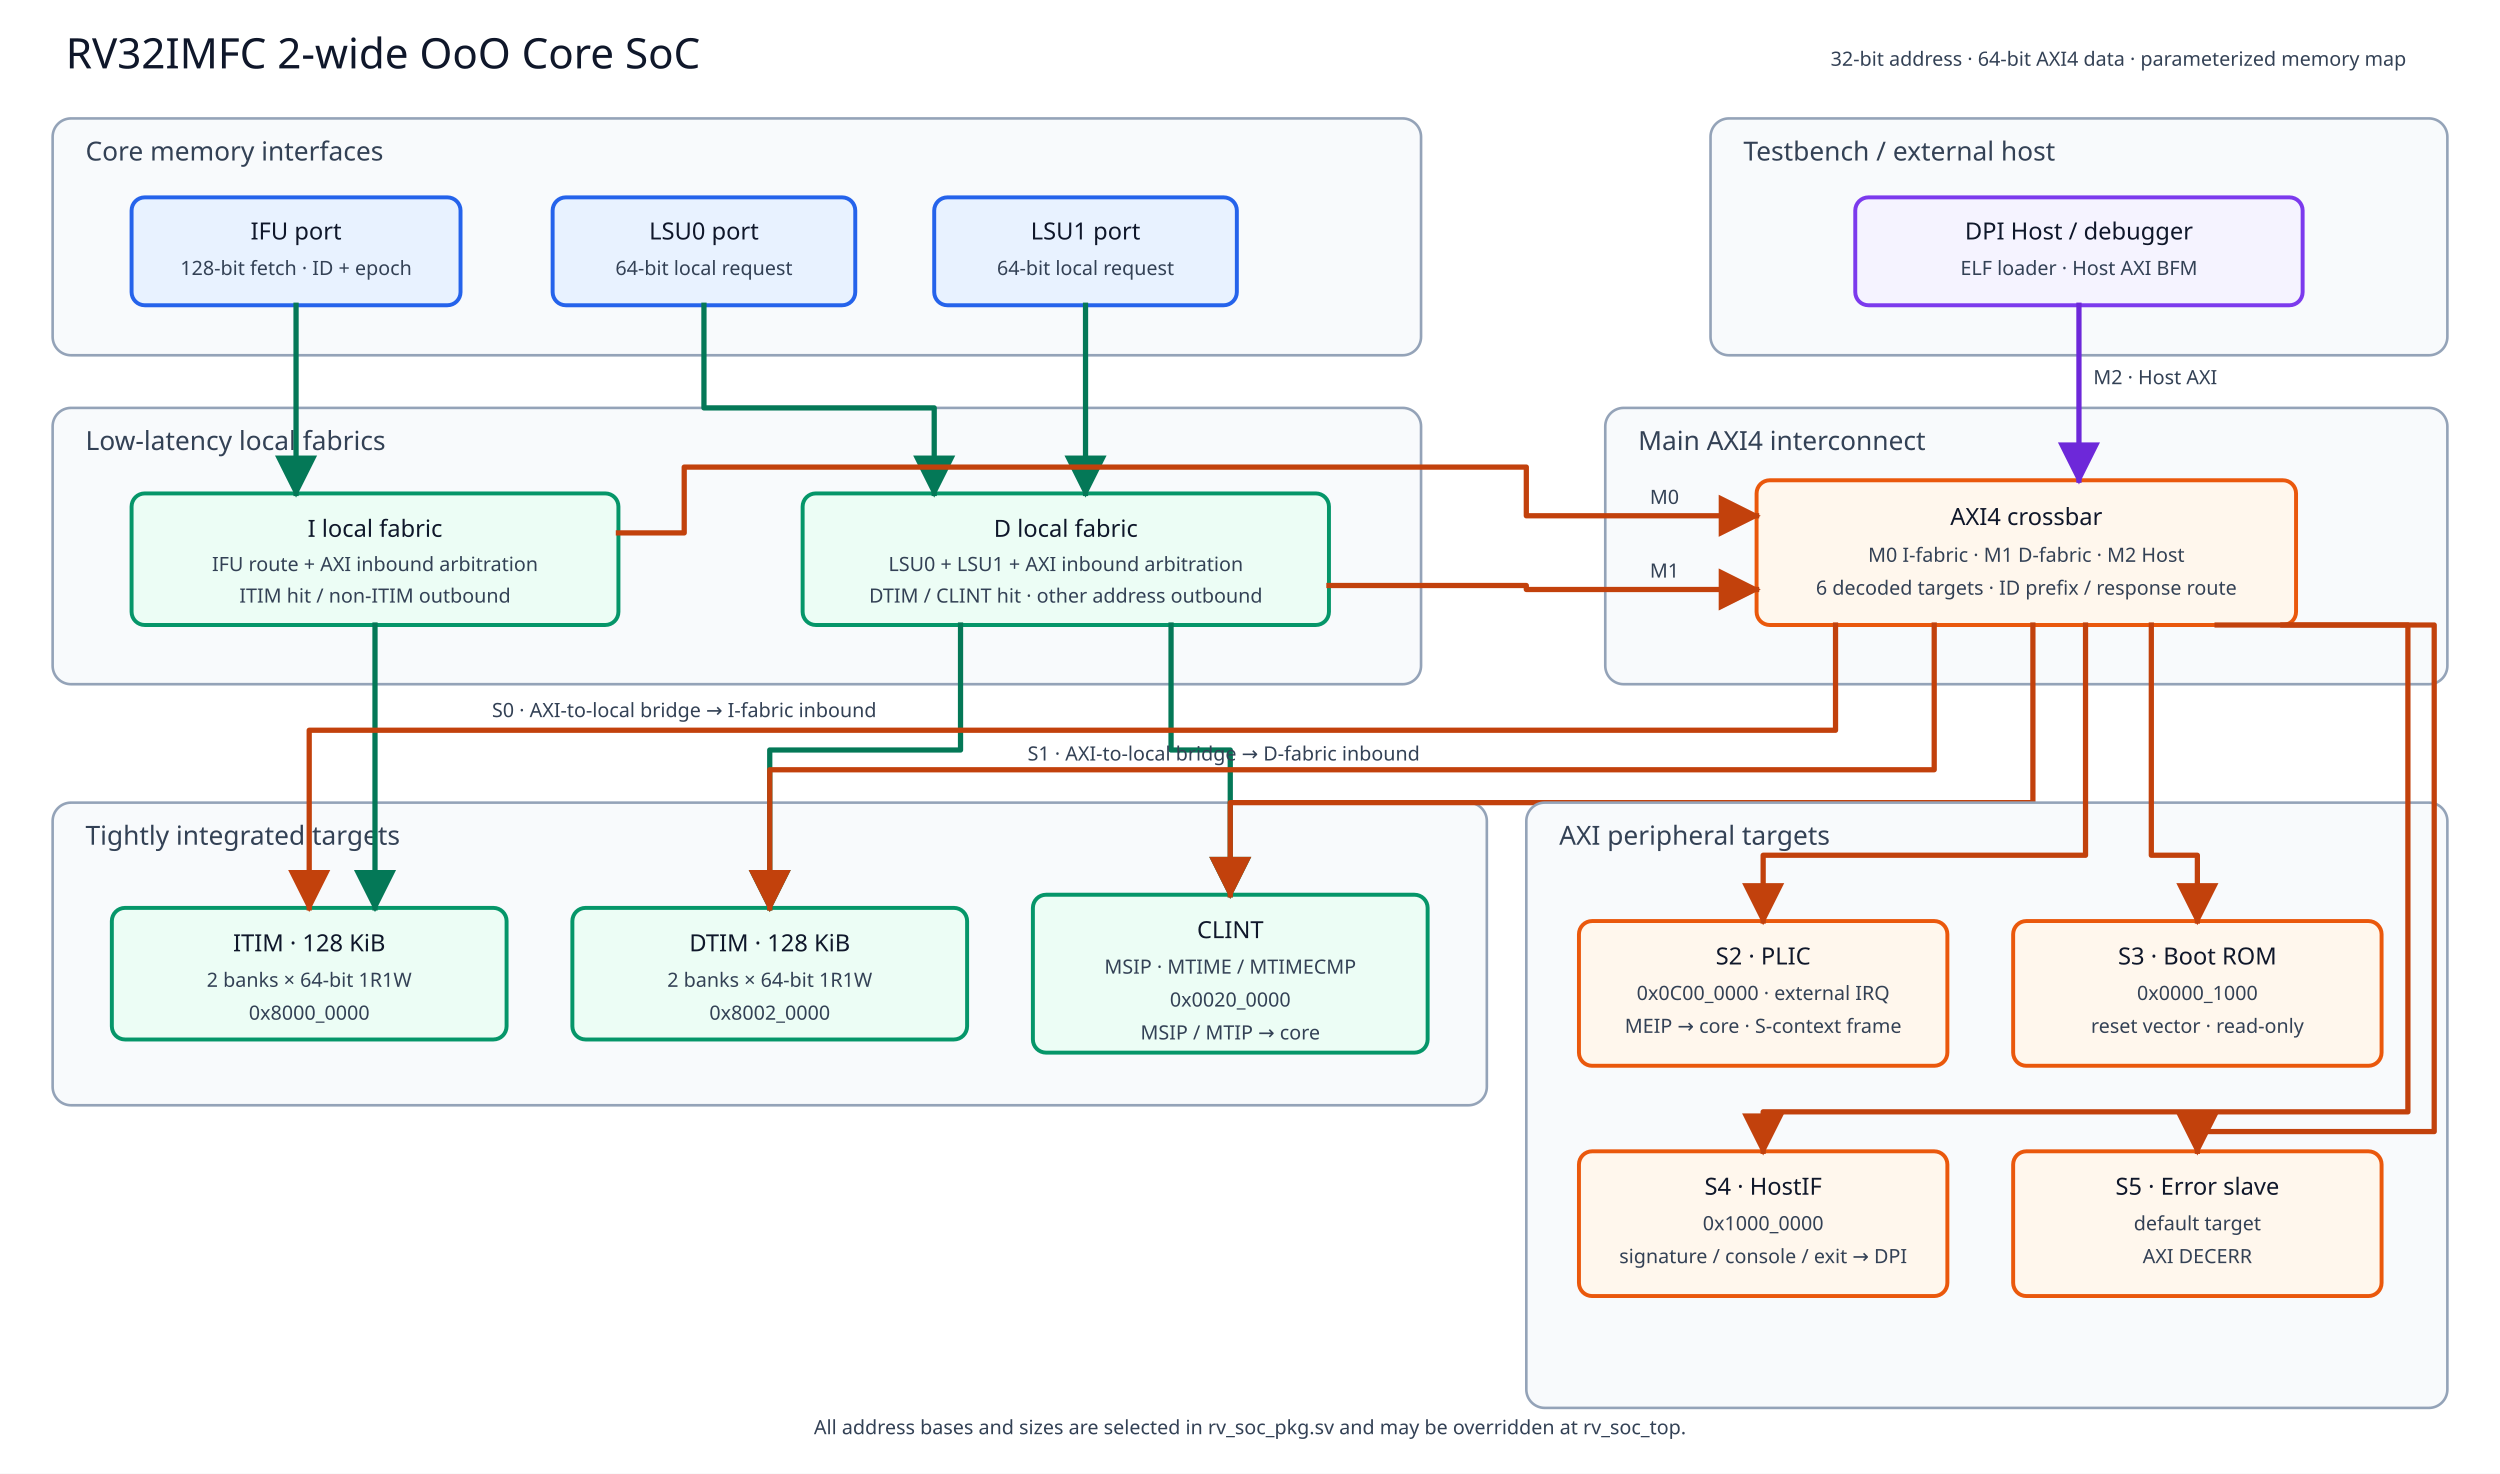
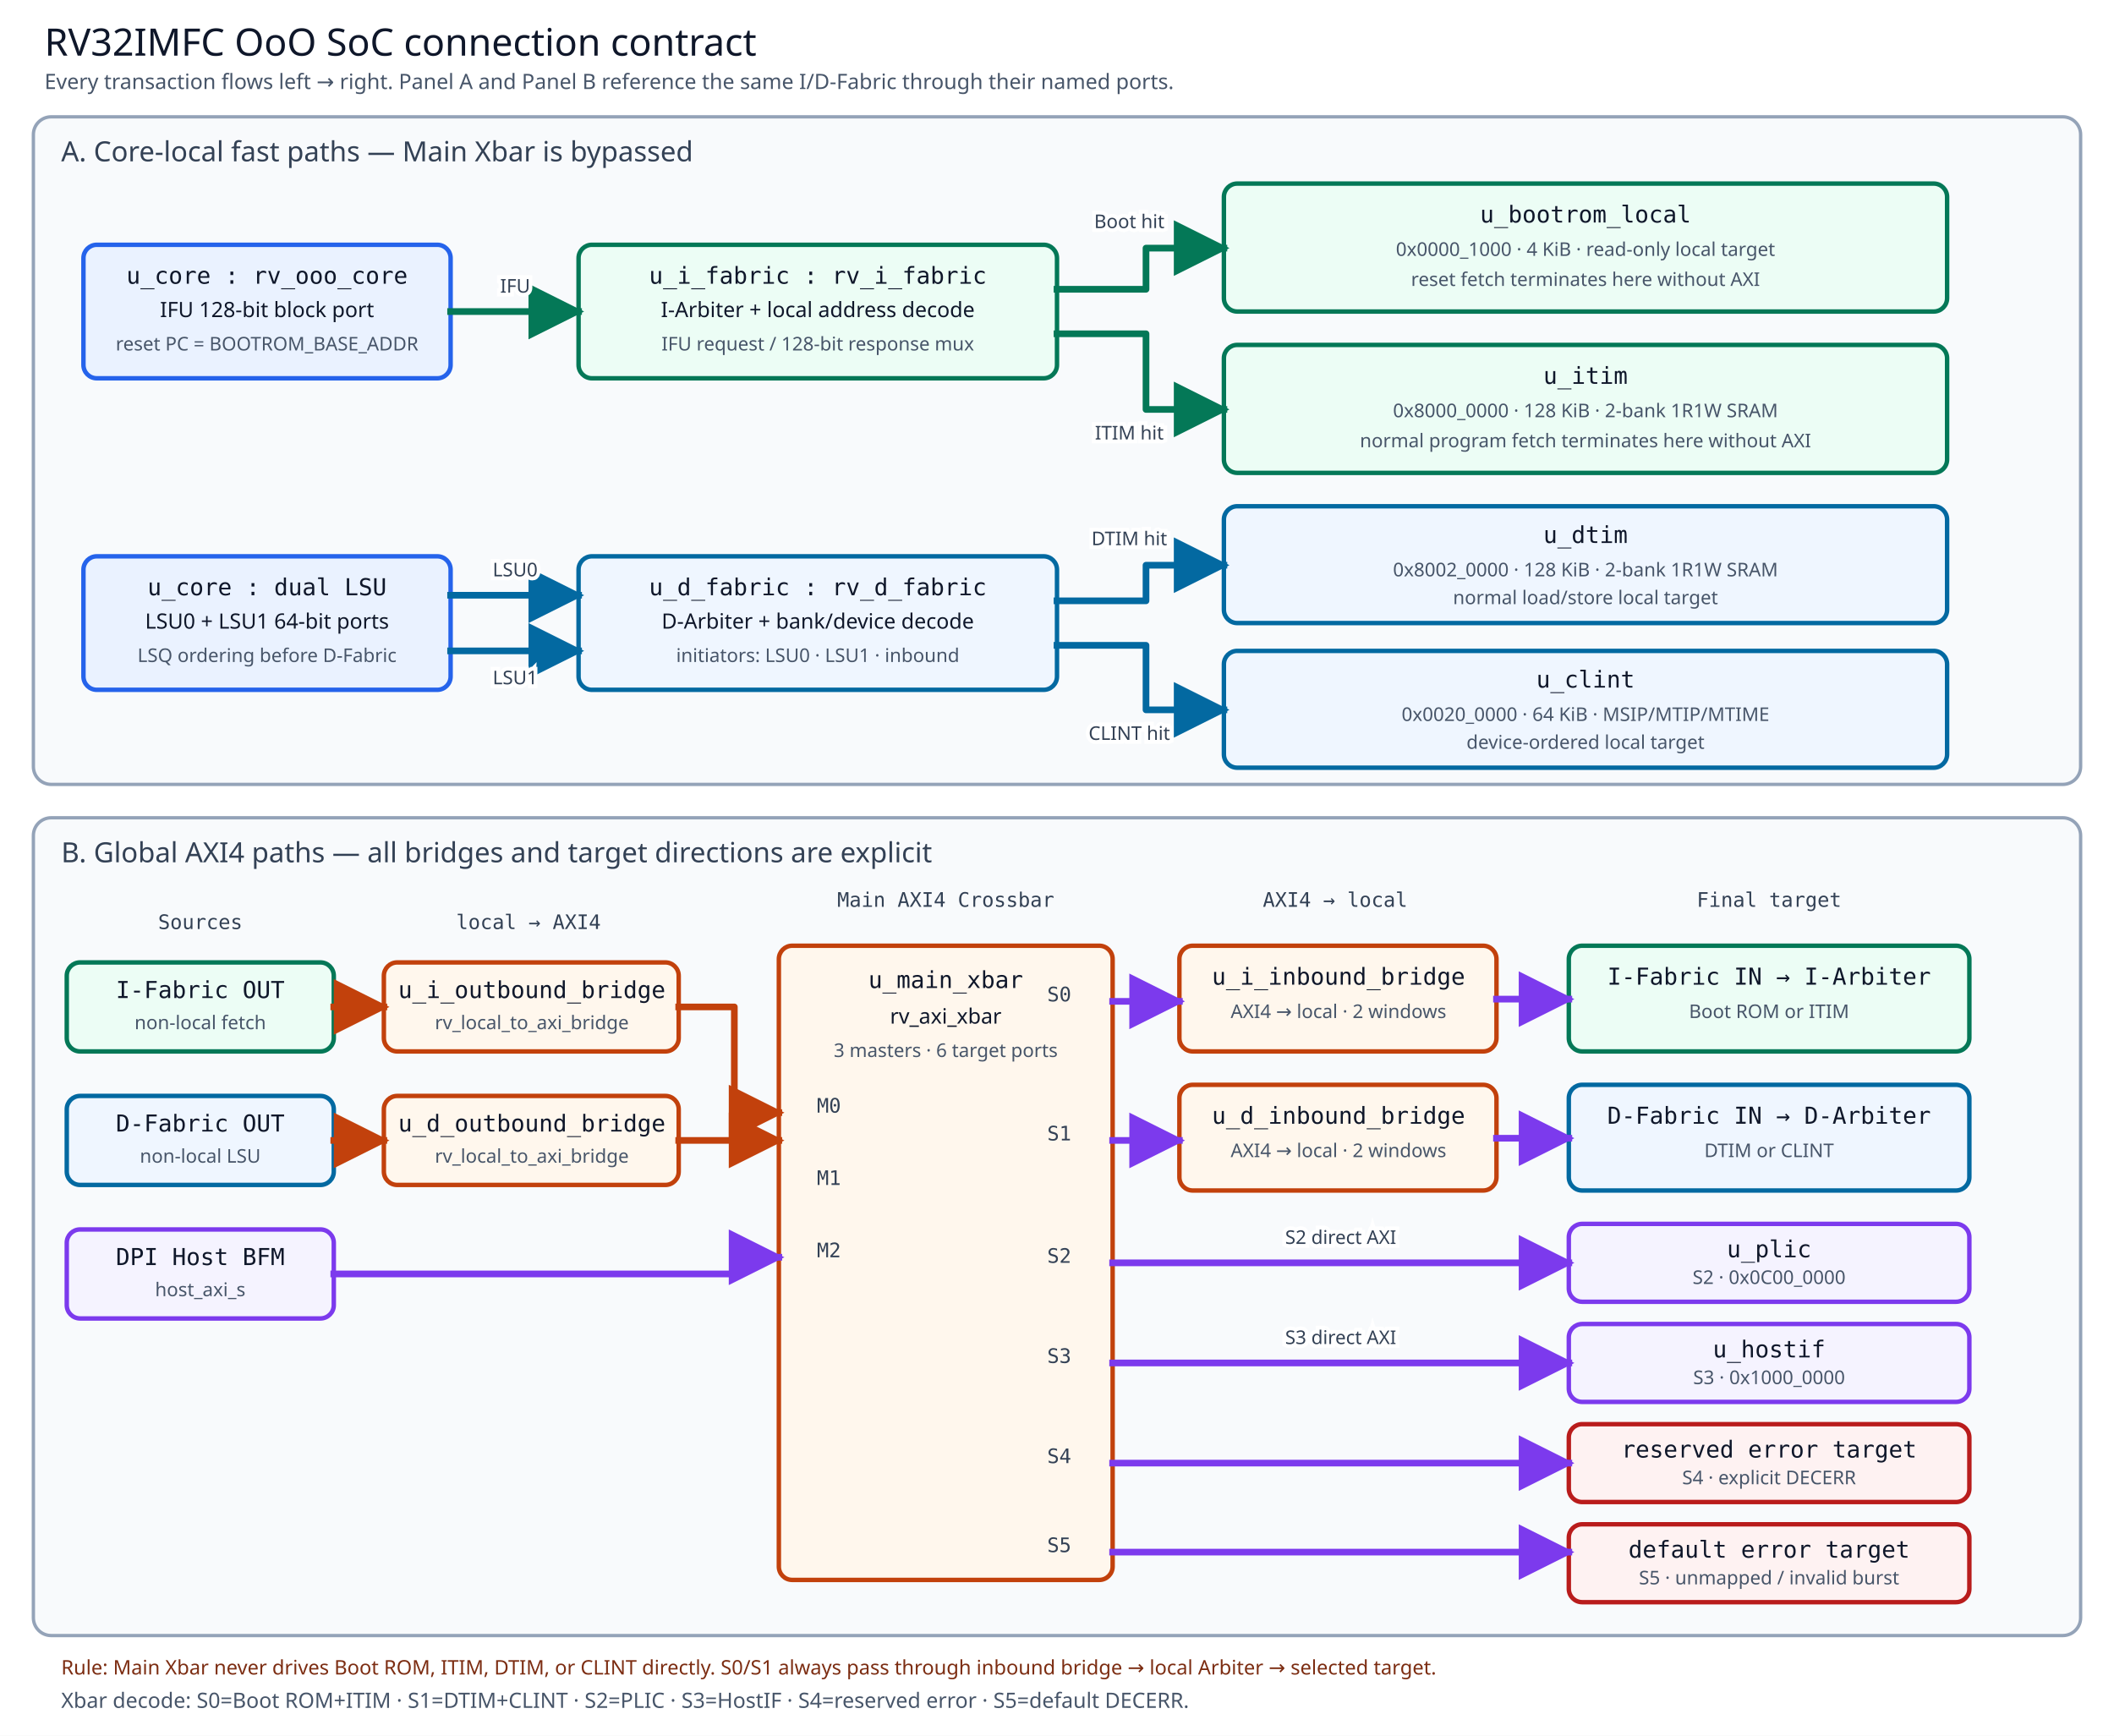
- <svg xmlns="http://www.w3.org/2000/svg" viewBox="0 0 1900 1120" role="img" aria-labelledby="title desc">
+ <svg xmlns="http://www.w3.org/2000/svg" viewBox="0 0 1900 1560" role="img" aria-labelledby="title desc">
  <defs>
-     <marker id="arrow" viewBox="0 0 10 10" refX="9" refY="5" markerWidth="8" markerHeight="8" orient="auto-start-reverse">
-       <path d="M 0 0 L 10 5 L 0 10 z" fill="context-stroke" />
+     <marker id="arrow" viewBox="0 0 12 12" refX="10" refY="6" markerWidth="10" markerHeight="10" orient="auto">
+       <path d="M1 1L11 6L1 11Z" fill="context-stroke" />
    </marker>
    <style>
-       .bg { fill: #ffffff; }
-       .group { fill: #f8fafc; stroke: #94a3b8; stroke-width: 2; rx: 14; }
-       .core { fill: #e8f2ff; stroke: #2563eb; }
-       .local { fill: #ecfdf5; stroke: #059669; }
-       .axi { fill: #fff7ed; stroke: #ea580c; }
-       .host { fill: #f5f3ff; stroke: #7c3aed; }
-       .node { stroke-width: 3; rx: 10; }
-       .wire { fill: none; stroke: #334155; stroke-width: 4; stroke-linejoin: round; stroke-linecap: square; marker-end: url(#arrow); }
-       .wire-local { stroke: #047857; }
-       .wire-axi { stroke: #c2410c; }
-       .wire-host { stroke: #6d28d9; }
-       .title { font: 500 32px system-ui, sans-serif; fill: #0f172a; }
-       .group-label { font: 500 20px system-ui, sans-serif; fill: #334155; }
-       .label { font: 500 18px system-ui, sans-serif; fill: #0f172a; text-anchor: middle; }
-       .detail { font: 400 15px system-ui, sans-serif; fill: #334155; text-anchor: middle; }
-       .edge-label { font: 500 15px system-ui, sans-serif; fill: #334155; text-anchor: middle; }
-       .port { fill: #334155; }
-       @media (prefers-color-scheme: dark) {
-         .bg { fill: #0f172a; }
-         .group { fill: #111827; stroke: #64748b; }
-         .core { fill: #172554; stroke: #60a5fa; }
-         .local { fill: #052e2b; stroke: #34d399; }
-         .axi { fill: #431407; stroke: #fb923c; }
-         .host { fill: #2e1065; stroke: #a78bfa; }
-         .wire { stroke: #cbd5e1; }
-         .wire-local { stroke: #6ee7b7; }
-         .wire-axi { stroke: #fdba74; }
-         .wire-host { stroke: #c4b5fd; }
-         .title, .label { fill: #f8fafc; }
-         .group-label, .detail, .edge-label { fill: #cbd5e1; }
-         .port { fill: #cbd5e1; }
-       }
+       .bg{fill:#fff}.panel{fill:#f8fafc;stroke:#94a3b8;stroke-width:3;rx:16}.core{fill:#eaf2ff;stroke:#2563eb}.ifab{fill:#ecfdf5;stroke:#047857}.dfab{fill:#eff6ff;stroke:#0369a1}.axi{fill:#fff7ed;stroke:#c2410c}.host{fill:#f5f3ff;stroke:#7c3aed}.err{fill:#fef2f2;stroke:#b91c1c}.node{stroke-width:4;rx:12}.wire{fill:none;stroke:#334155;stroke-width:6;stroke-linecap:square;stroke-linejoin:round;marker-end:url(#arrow)}.wi{stroke:#047857}.wd{stroke:#0369a1}.wa{stroke:#c2410c}.wx{stroke:#7c3aed}.title{font:500 34px system-ui,sans-serif;fill:#0f172a}.subtitle{font:400 19px system-ui,sans-serif;fill:#475569}.panel-title{font:500 25px system-ui,sans-serif;fill:#334155}.name{font:500 21px ui-monospace,SFMono-Regular,Consolas,monospace;fill:#0f172a;text-anchor:middle}.role{font:500 19px system-ui,sans-serif;fill:#0f172a;text-anchor:middle}.detail{font:400 17px system-ui,sans-serif;fill:#475569;text-anchor:middle}.port{font:500 18px ui-monospace,SFMono-Regular,Consolas,monospace;fill:#334155;text-anchor:middle}.edge{font:500 17px system-ui,sans-serif;fill:#334155;text-anchor:middle;paint-order:stroke;stroke:#fff;stroke-width:7px}.note{font:500 18px system-ui,sans-serif;fill:#7c2d12}@media(prefers-color-scheme:dark){.bg{fill:#0f172a}.panel{fill:#111827;stroke:#64748b}.core{fill:#172554;stroke:#60a5fa}.ifab{fill:#052e2b;stroke:#34d399}.dfab{fill:#082f49;stroke:#38bdf8}.axi{fill:#431407;stroke:#fb923c}.host{fill:#2e1065;stroke:#a78bfa}.err{fill:#450a0a;stroke:#f87171}.wire{stroke:#cbd5e1}.wi{stroke:#6ee7b7}.wd{stroke:#7dd3fc}.wa{stroke:#fdba74}.wx{stroke:#c4b5fd}.title,.name,.role{fill:#f8fafc}.subtitle,.panel-title,.detail,.port{fill:#cbd5e1}.edge{fill:#e2e8f0;stroke:#0f172a}.note{fill:#fdba74}}
    </style>
  </defs>
-   <rect class="bg" width="1900" height="1120" />
-   <text class="title" x="50" y="52">RV32IMFC 2-wide OoO Core SoC</text>
-   <text class="detail" x="1610" y="50">32-bit address · 64-bit AXI4 data · parameterized memory map</text>
-   <rect class="group" x="40" y="90" width="1040" height="180" />
-   <text class="group-label" x="65" y="122">Core memory interfaces</text>
-   <rect class="node core" x="100" y="150" width="250" height="82" />
-   <text class="label" x="225" y="182">IFU port</text>
-   <text class="detail" x="225" y="209">128-bit fetch · ID + epoch</text>
-   <rect class="node core" x="420" y="150" width="230" height="82" />
-   <text class="label" x="535" y="182">LSU0 port</text>
-   <text class="detail" x="535" y="209">64-bit local request</text>
-   <rect class="node core" x="710" y="150" width="230" height="82" />
-   <text class="label" x="825" y="182">LSU1 port</text>
-   <text class="detail" x="825" y="209">64-bit local request</text>
-   <rect class="group" x="1300" y="90" width="560" height="180" />
-   <text class="group-label" x="1325" y="122">Testbench / external host</text>
-   <rect class="node host" x="1410" y="150" width="340" height="82" />
-   <text class="label" x="1580" y="182">DPI Host / debugger</text>
-   <text class="detail" x="1580" y="209">ELF loader · Host AXI BFM</text>
-   <rect class="group" x="40" y="310" width="1040" height="210" />
-   <text class="group-label" x="65" y="342">Low-latency local fabrics</text>
-   <rect class="node local" x="100" y="375" width="370" height="100" />
-   <text class="label" x="285" y="408">I local fabric</text>
-   <text class="detail" x="285" y="434">IFU route + AXI inbound arbitration</text>
-   <text class="detail" x="285" y="458">ITIM hit / non-ITIM outbound</text>
-   <rect class="node local" x="610" y="375" width="400" height="100" />
-   <text class="label" x="810" y="408">D local fabric</text>
-   <text class="detail" x="810" y="434">LSU0 + LSU1 + AXI inbound arbitration</text>
-   <text class="detail" x="810" y="458">DTIM / CLINT hit · other address outbound</text>
-   <rect class="group" x="1220" y="310" width="640" height="210" />
-   <text class="group-label" x="1245" y="342">Main AXI4 interconnect</text>
-   <rect class="node axi" x="1335" y="365" width="410" height="110" />
-   <text class="label" x="1540" y="399">AXI4 crossbar</text>
-   <text class="detail" x="1540" y="427">M0 I-fabric · M1 D-fabric · M2 Host</text>
-   <text class="detail" x="1540" y="452">6 decoded targets · ID prefix / response route</text>
-   <path class="wire wire-local" d="M225 232 V375" />
-   <path class="wire wire-local" d="M535 232 V310 H710 V375" />
-   <path class="wire wire-local" d="M825 232 V375" />
-   <path class="wire wire-host" d="M1580 232 V365" />
-   <path class="wire wire-axi" d="M470 405 H520 V355 H1160 V392 H1335" />
-   <path class="wire wire-axi" d="M1010 445 H1160 V448 H1335" />
-   <text class="edge-label" x="1265" y="383">M0</text>
-   <text class="edge-label" x="1265" y="439">M1</text>
-   <text class="edge-label" x="1638" y="292">M2 · Host AXI</text>
-   <rect class="group" x="40" y="610" width="1090" height="230" />
-   <text class="group-label" x="65" y="642">Tightly integrated targets</text>
-   <rect class="node local" x="85" y="690" width="300" height="100" />
-   <text class="label" x="235" y="723">ITIM · 128 KiB</text>
-   <text class="detail" x="235" y="750">2 banks × 64-bit 1R1W</text>
-   <text class="detail" x="235" y="775">0x8000_0000</text>
-   <rect class="node local" x="435" y="690" width="300" height="100" />
-   <text class="label" x="585" y="723">DTIM · 128 KiB</text>
-   <text class="detail" x="585" y="750">2 banks × 64-bit 1R1W</text>
-   <text class="detail" x="585" y="775">0x8002_0000</text>
-   <rect class="node local" x="785" y="680" width="300" height="120" />
-   <text class="label" x="935" y="713">CLINT</text>
-   <text class="detail" x="935" y="740">MSIP · MTIME / MTIMECMP</text>
-   <text class="detail" x="935" y="765">0x0020_0000</text>
-   <text class="detail" x="935" y="790">MSIP / MTIP → core</text>
-   <path class="wire wire-local" d="M285 475 V690" />
-   <path class="wire wire-local" d="M730 475 V570 H585 V690" />
-   <path class="wire wire-local" d="M890 475 V570 H935 V680" />
-   <path class="wire wire-axi" d="M1395 475 V555 H235 V690" />
-   <path class="wire wire-axi" d="M1470 475 V585 H585 V690" />
-   <path class="wire wire-axi" d="M1545 475 V610 H935 V680" />
-   <text class="edge-label" x="520" y="545">S0 · AXI-to-local bridge → I-fabric inbound</text>
-   <text class="edge-label" x="930" y="578">S1 · AXI-to-local bridge → D-fabric inbound</text>
-   <rect class="group" x="1160" y="610" width="700" height="460" />
-   <text class="group-label" x="1185" y="642">AXI peripheral targets</text>
-   <rect class="node axi" x="1200" y="700" width="280" height="110" />
-   <text class="label" x="1340" y="733">S2 · PLIC</text>
-   <text class="detail" x="1340" y="760">0x0C00_0000 · external IRQ</text>
-   <text class="detail" x="1340" y="785">MEIP → core · S-context frame</text>
-   <rect class="node axi" x="1530" y="700" width="280" height="110" />
-   <text class="label" x="1670" y="733">S3 · Boot ROM</text>
-   <text class="detail" x="1670" y="760">0x0000_1000</text>
-   <text class="detail" x="1670" y="785">reset vector · read-only</text>
-   <rect class="node axi" x="1200" y="875" width="280" height="110" />
-   <text class="label" x="1340" y="908">S4 · HostIF</text>
-   <text class="detail" x="1340" y="935">0x1000_0000</text>
-   <text class="detail" x="1340" y="960">signature / console / exit → DPI</text>
-   <rect class="node axi" x="1530" y="875" width="280" height="110" />
-   <text class="label" x="1670" y="908">S5 · Error slave</text>
-   <text class="detail" x="1670" y="935">default target</text>
-   <text class="detail" x="1670" y="960">AXI DECERR</text>
-   <path class="wire wire-axi" d="M1585 475 V650 H1340 V700" />
-   <path class="wire wire-axi" d="M1635 475 V650 H1670 V700" />
-   <path class="wire wire-axi" d="M1685 475 H1830 V845 H1340 V875" />
-   <path class="wire wire-axi" d="M1735 475 H1850 V860 H1670 V875" />
-   <text class="edge-label" x="950" y="1090">All address bases and sizes are selected in rv_soc_pkg.sv and may be overridden at rv_soc_top.</text>
+   <rect class="bg" width="1900" height="1560" />
+   <text class="title" x="40" y="50">RV32IMFC OoO SoC connection contract</text>
+   <text class="subtitle" x="40" y="80">Every transaction flows left → right. Panel A and Panel B reference the same I/D-Fabric through their named ports.</text>
+   <rect class="panel" x="30" y="105" width="1840" height="600" />
+   <text class="panel-title" x="55" y="145">A. Core-local fast paths — Main Xbar is bypassed</text>
+   <rect class="node core" x="75" y="220" width="330" height="120" />
+   <text class="name" x="240" y="255">u_core : rv_ooo_core</text>
+   <text class="role" x="240" y="285">IFU 128-bit block port</text>
+   <text class="detail" x="240" y="315">reset PC = BOOTROM_BASE_ADDR</text>
+   <rect class="node ifab" x="520" y="220" width="430" height="120" />
+   <text class="name" x="735" y="255">u_i_fabric : rv_i_fabric</text>
+   <text class="role" x="735" y="285">I-Arbiter + local address decode</text>
+   <text class="detail" x="735" y="315">IFU request / 128-bit response mux</text>
+   <rect class="node ifab" x="1100" y="165" width="650" height="115" />
+   <text class="name" x="1425" y="200">u_bootrom_local</text>
+   <text class="detail" x="1425" y="230">0x0000_1000 · 4 KiB · read-only local target</text>
+   <text class="detail" x="1425" y="257">reset fetch terminates here without AXI</text>
+   <rect class="node ifab" x="1100" y="310" width="650" height="115" />
+   <text class="name" x="1425" y="345">u_itim</text>
+   <text class="detail" x="1425" y="375">0x8000_0000 · 128 KiB · 2-bank 1R1W SRAM</text>
+   <text class="detail" x="1425" y="402">normal program fetch terminates here without AXI</text>
+   <path class="wire wi" d="M405 280H520" />
+   <text class="edge" x="463" y="263">IFU</text>
+   <path class="wire wi" d="M950 260H1030V223H1100" />
+   <path class="wire wi" d="M950 300H1030V368H1100" />
+   <text class="edge" x="1015" y="205">Boot hit</text>
+   <text class="edge" x="1015" y="395">ITIM hit</text>
+   <rect class="node core" x="75" y="500" width="330" height="120" />
+   <text class="name" x="240" y="535">u_core : dual LSU</text>
+   <text class="role" x="240" y="565">LSU0 + LSU1 64-bit ports</text>
+   <text class="detail" x="240" y="595">LSQ ordering before D-Fabric</text>
+   <rect class="node dfab" x="520" y="500" width="430" height="120" />
+   <text class="name" x="735" y="535">u_d_fabric : rv_d_fabric</text>
+   <text class="role" x="735" y="565">D-Arbiter + bank/device decode</text>
+   <text class="detail" x="735" y="595">initiators: LSU0 · LSU1 · inbound</text>
+   <rect class="node dfab" x="1100" y="455" width="650" height="105" />
+   <text class="name" x="1425" y="488">u_dtim</text>
+   <text class="detail" x="1425" y="518">0x8002_0000 · 128 KiB · 2-bank 1R1W SRAM</text>
+   <text class="detail" x="1425" y="543">normal load/store local target</text>
+   <rect class="node dfab" x="1100" y="585" width="650" height="105" />
+   <text class="name" x="1425" y="618">u_clint</text>
+   <text class="detail" x="1425" y="648">0x0020_0000 · 64 KiB · MSIP/MTIP/MTIME</text>
+   <text class="detail" x="1425" y="673">device-ordered local target</text>
+   <path class="wire wd" d="M405 535H520" />
+   <path class="wire wd" d="M405 585H520" />
+   <text class="edge" x="463" y="518">LSU0</text>
+   <text class="edge" x="463" y="615">LSU1</text>
+   <path class="wire wd" d="M950 540H1030V508H1100" />
+   <path class="wire wd" d="M950 580H1030V638H1100" />
+   <text class="edge" x="1015" y="490">DTIM hit</text>
+   <text class="edge" x="1015" y="665">CLINT hit</text>
+   <g transform="translate(0 100)">
+     <rect class="panel" x="30" y="635" width="1840" height="735" />
+     <text class="panel-title" x="55" y="675">B. Global AXI4 paths — all bridges and target directions are explicit</text>
+     <text class="port" x="180" y="735">Sources</text>
+     <text class="port" x="475" y="735">local → AXI4</text>
+     <text class="port" x="850" y="715">Main AXI4 Crossbar</text>
+     <text class="port" x="1200" y="715">AXI4 → local</text>
+     <text class="port" x="1590" y="715">Final target</text>
+     <rect class="node ifab" x="60" y="765" width="240" height="80" />
+     <text class="name" x="180" y="797">I-Fabric OUT</text>
+     <text class="detail" x="180" y="825">non-local fetch</text>
+     <rect class="node dfab" x="60" y="885" width="240" height="80" />
+     <text class="name" x="180" y="917">D-Fabric OUT</text>
+     <text class="detail" x="180" y="945">non-local LSU</text>
+     <rect class="node host" x="60" y="1005" width="240" height="80" />
+     <text class="name" x="180" y="1037">DPI Host BFM</text>
+     <text class="detail" x="180" y="1065">host_axi_s</text>
+     <rect class="node axi" x="345" y="765" width="265" height="80" />
+     <text class="name" x="478" y="797">u_i_outbound_bridge</text>
+     <text class="detail" x="478" y="825">rv_local_to_axi_bridge</text>
+     <rect class="node axi" x="345" y="885" width="265" height="80" />
+     <text class="name" x="478" y="917">u_d_outbound_bridge</text>
+     <text class="detail" x="478" y="945">rv_local_to_axi_bridge</text>
+     <rect class="node axi" x="700" y="750" width="300" height="570" />
+     <text class="name" x="850" y="788">u_main_xbar</text>
+     <text class="role" x="850" y="820">rv_axi_xbar</text>
+     <text class="detail" x="850" y="850">3 masters · 6 target ports</text>
+     <text class="port" x="745" y="900">M0</text>
+     <text class="port" x="745" y="965">M1</text>
+     <text class="port" x="745" y="1030">M2</text>
+     <text class="port" x="952" y="800">S0</text>
+     <text class="port" x="952" y="925">S1</text>
+     <text class="port" x="952" y="1035">S2</text>
+     <text class="port" x="952" y="1125">S3</text>
+     <text class="port" x="952" y="1215">S4</text>
+     <text class="port" x="952" y="1295">S5</text>
+     <rect class="node axi" x="1060" y="750" width="285" height="95" />
+     <text class="name" x="1203" y="785">u_i_inbound_bridge</text>
+     <text class="detail" x="1203" y="815">AXI4 → local · 2 windows</text>
+     <rect class="node axi" x="1060" y="875" width="285" height="95" />
+     <text class="name" x="1203" y="910">u_d_inbound_bridge</text>
+     <text class="detail" x="1203" y="940">AXI4 → local · 2 windows</text>
+     <rect class="node ifab" x="1410" y="750" width="360" height="95" />
+     <text class="name" x="1590" y="785">I-Fabric IN → I-Arbiter</text>
+     <text class="detail" x="1590" y="815">Boot ROM or ITIM</text>
+     <rect class="node dfab" x="1410" y="875" width="360" height="95" />
+     <text class="name" x="1590" y="910">D-Fabric IN → D-Arbiter</text>
+     <text class="detail" x="1590" y="940">DTIM or CLINT</text>
+     <rect class="node host" x="1410" y="1000" width="360" height="70" />
+     <text class="name" x="1590" y="1030">u_plic</text>
+     <text class="detail" x="1590" y="1054">S2 · 0x0C00_0000</text>
+     <rect class="node host" x="1410" y="1090" width="360" height="70" />
+     <text class="name" x="1590" y="1120">u_hostif</text>
+     <text class="detail" x="1590" y="1144">S3 · 0x1000_0000</text>
+     <rect class="node err" x="1410" y="1180" width="360" height="70" />
+     <text class="name" x="1590" y="1210">reserved error target</text>
+     <text class="detail" x="1590" y="1234">S4 · explicit DECERR</text>
+     <rect class="node err" x="1410" y="1270" width="360" height="70" />
+     <text class="name" x="1590" y="1300">default error target</text>
+     <text class="detail" x="1590" y="1324">S5 · unmapped / invalid burst</text>
+     <path class="wire wa" d="M300 805H345" />
+     <path class="wire wa" d="M610 805H660V900H700" />
+     <path class="wire wa" d="M300 925H345" />
+     <path class="wire wa" d="M610 925H700" />
+     <path class="wire wx" d="M300 1045H660V1030H700" />
+     <path class="wire wx" d="M1000 800H1060" />
+     <path class="wire wx" d="M1345 798H1410" />
+     <path class="wire wx" d="M1000 925H1060" />
+     <path class="wire wx" d="M1345 923H1410" />
+     <path class="wire wx" d="M1000 1035H1410" />
+     <path class="wire wx" d="M1000 1125H1410" />
+     <path class="wire wx" d="M1000 1215H1410" />
+     <path class="wire wx" d="M1000 1295H1410" />
+     <text class="edge" x="1205" y="1018">S2 direct AXI</text>
+     <text class="edge" x="1205" y="1108">S3 direct AXI</text>
+   </g>
+   <text class="note" x="55" y="1505">Rule: Main Xbar never drives Boot ROM, ITIM, DTIM, or CLINT directly. S0/S1 always pass through inbound bridge → local Arbiter → selected target.</text>
+   <text class="subtitle" x="55" y="1535">Xbar decode: S0=Boot ROM+ITIM · S1=DTIM+CLINT · S2=PLIC · S3=HostIF · S4=reserved error · S5=default DECERR.</text>
</svg>
